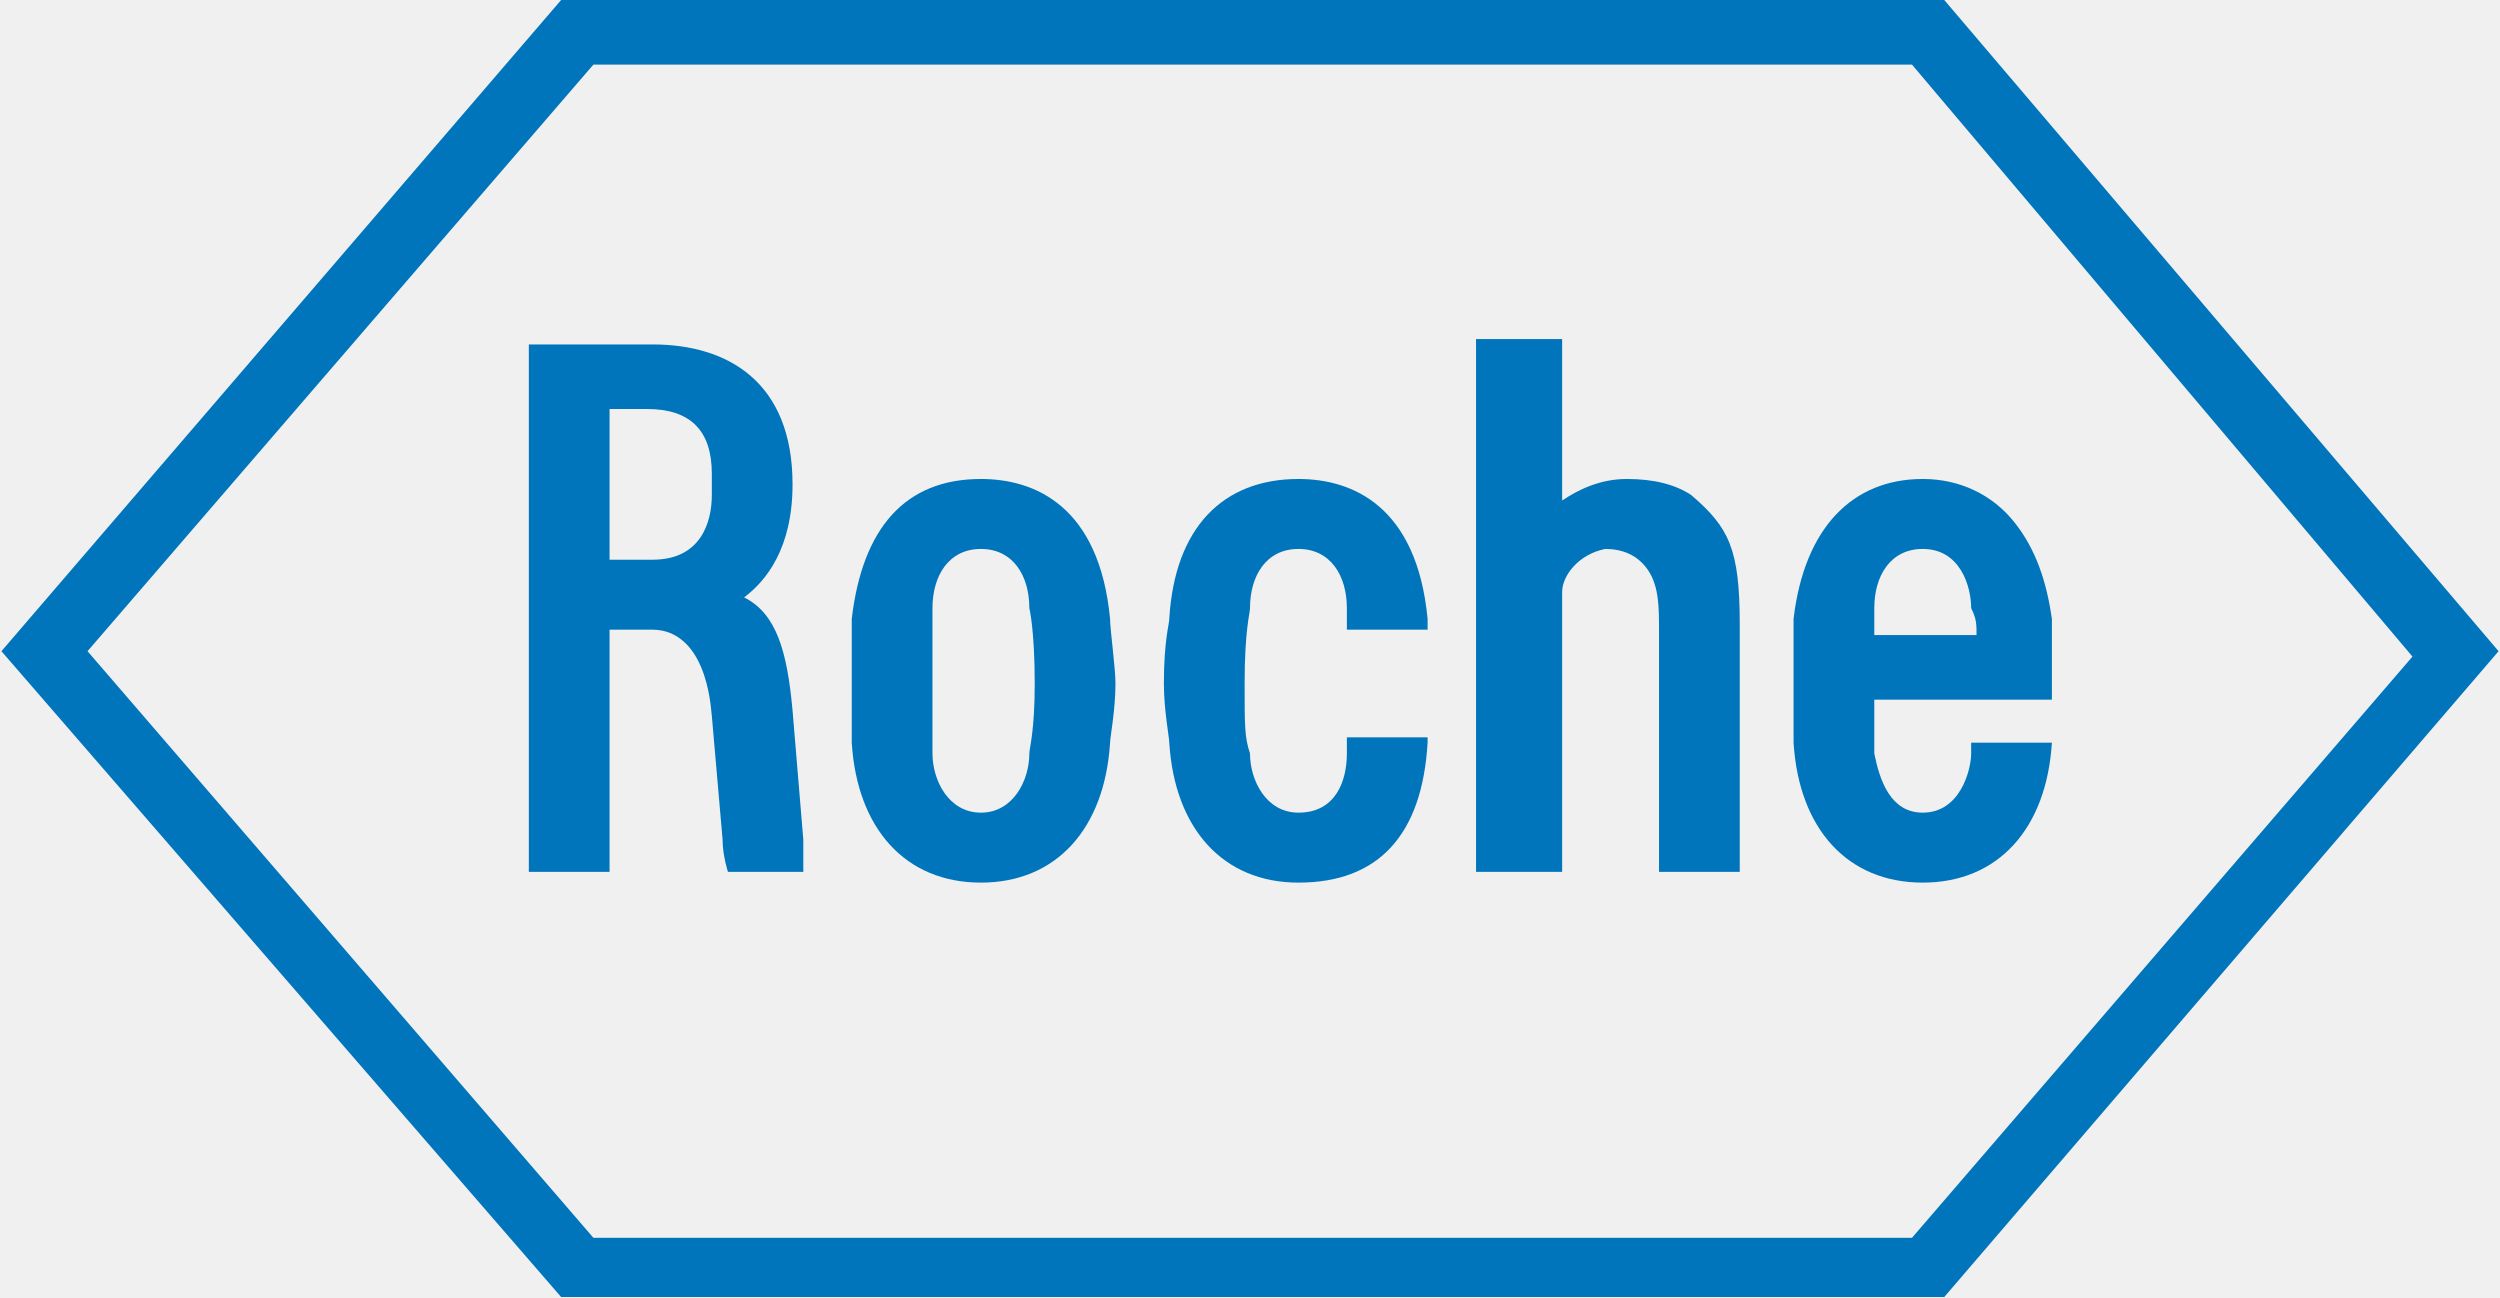
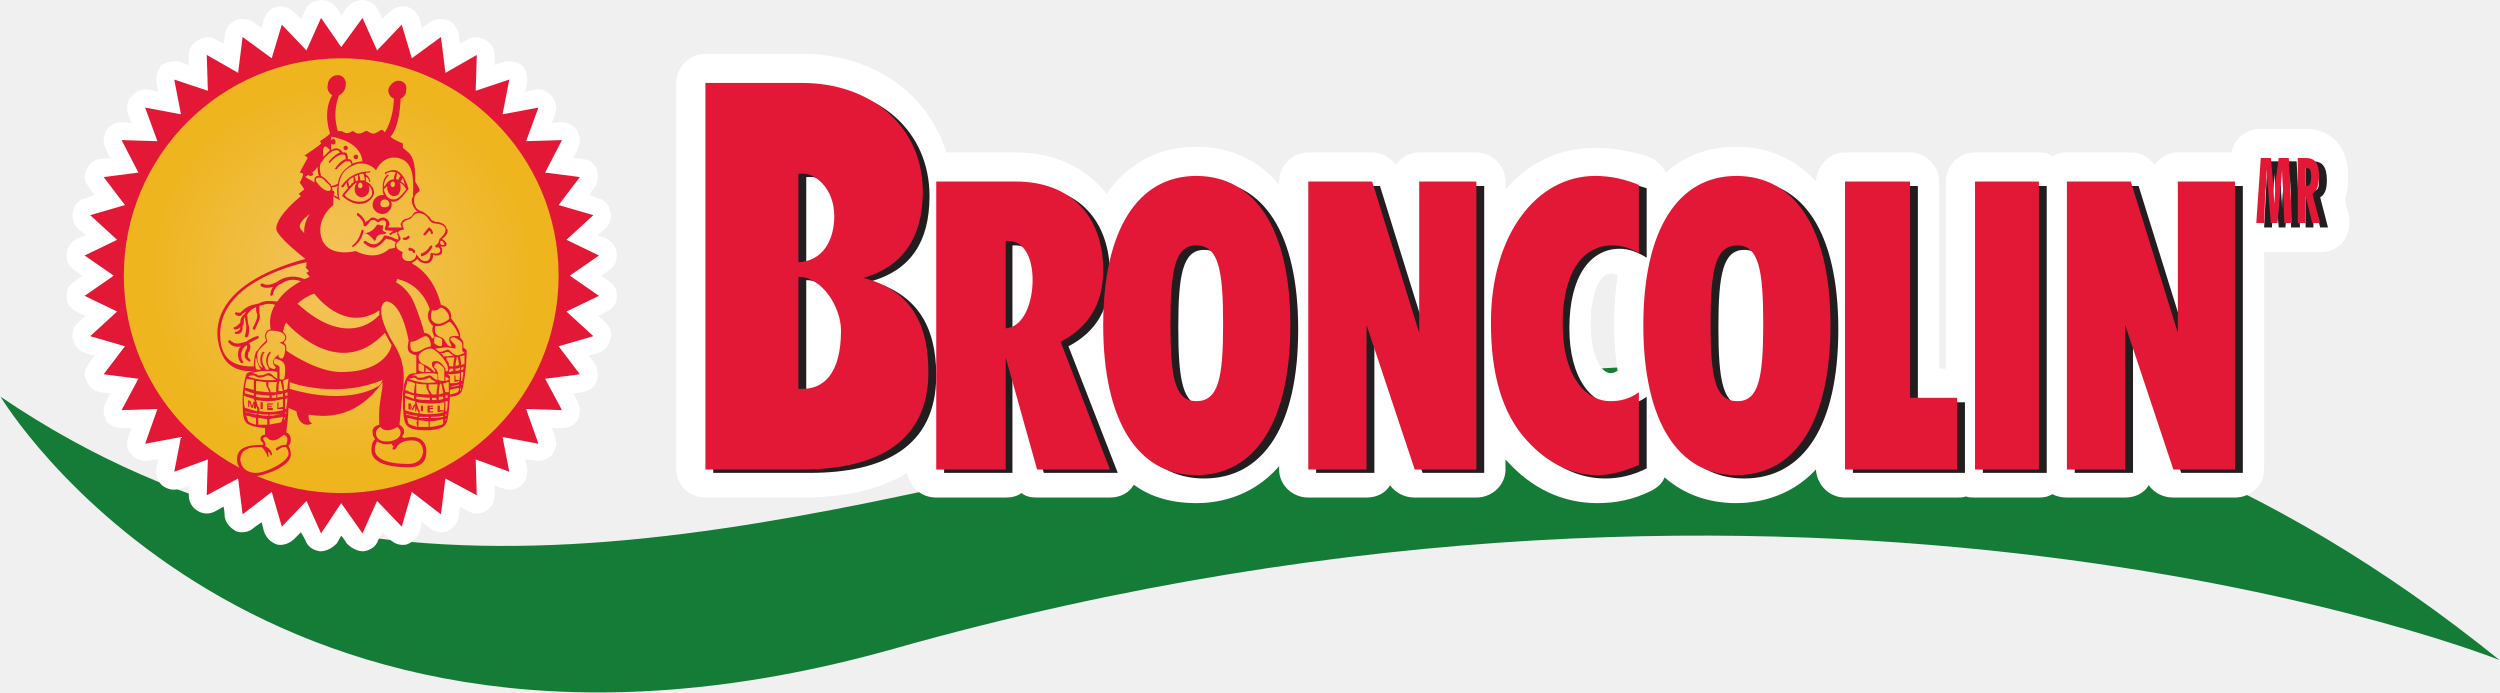
- <svg xmlns="http://www.w3.org/2000/svg" xml:space="preserve" width="771px" height="400px" version="1.0" style="shape-rendering:geometricPrecision; text-rendering:geometricPrecision; image-rendering:optimizeQuality; fill-rule:evenodd; clip-rule:evenodd" viewBox="0 0 464 241">
+ <svg xmlns="http://www.w3.org/2000/svg" xml:space="preserve" width="1444px" height="400px" version="1.0" style="shape-rendering:geometricPrecision; text-rendering:geometricPrecision; image-rendering:optimizeQuality; fill-rule:evenodd; clip-rule:evenodd" viewBox="0 0 2230 618">
  <defs>
    <style type="text/css">
   
-     .fil0 {fill:#0075BB;fill-rule:nonzero}
+     .fil1 {fill:none}
+     .fil0 {fill:#147C36;fill-rule:nonzero}
+     .fil5 {fill:#221E1F;fill-rule:nonzero}
+     .fil3 {fill:#E31837;fill-rule:nonzero}
+     .fil2 {fill:white;fill-rule:nonzero}
+     .fil4 {fill:url(#id1)}
   
  </style>
+     <clipPath id="id0">
+       <path d="M0 320l2230 0 0 298 -2230 0 0 -298zm0 0z" />
+     </clipPath>
+     <radialGradient id="id1" gradientUnits="userSpaceOnUse" gradientTransform="matrix(1 -0 -0 0.999998 0 0)" cx="304.461" cy="245.835" r="172.281" fx="304.461" fy="245.835">
+       <stop offset="0" style="stop-opacity:1; stop-color:#F3C561" />
+       <stop offset="1" style="stop-opacity:1; stop-color:#EEB51F" />
+     </radialGradient>
  </defs>
  <g id="Capa_x0020_1">
-     <g id="_2485999420736">
-       <path class="fil0" d="M314 92c-3,-2 -7,-3 -12,-3 -5,0 -9,2 -12,4l0 -30 -16 0 0 99 16 0 0 -52c0,-3 3,-7 8,-8 3,0 6,1 8,4 2,3 2,7 2,11l0 45 15 0 0 -46c0,-14 -2,-18 -9,-24z" />
-       <path class="fil0" d="M206 115c-2,-21 -14,-26 -24,-26 -14,0 -22,9 -24,26 0,1 0,4 0,12 0,5 0,10 0,11 1,16 10,26 24,26 14,0 23,-10 24,-26 0,-1 1,-6 1,-11 0,-3 -1,-10 -1,-12zm-14 12c0,9 -1,12 -1,13 0,5 -3,11 -9,11 -6,0 -9,-6 -9,-11 0,0 0,-4 0,-13 0,-10 0,-14 0,-14 0,-6 3,-11 9,-11 6,0 9,5 9,11 0,0 1,4 1,14z" />
-       <path class="fil0" d="M366 138c0,0 0,1 0,2 0,3 -2,11 -9,11 -6,0 -8,-6 -9,-11 0,-2 0,-4 0,-10l33 0c0,0 0,-5 0,-8 0,-1 0,-3 0,-7 -1,-7 -3,-13 -7,-18 -4,-5 -10,-8 -17,-8 -13,0 -22,9 -24,26 0,1 0,3 0,12 0,5 0,10 0,11 1,16 10,26 24,26 14,0 23,-10 24,-26l-15 0zm-18 -20c0,-4 0,-4 0,-5 0,-6 3,-11 9,-11 7,0 9,7 9,11 1,2 1,3 1,5l-19 0z" />
-       <path class="fil0" d="M361 0l-257 0 -104 121 104 120 257 0 103 -120 -103 -121zm-251 12l245 0 93 110 -93 108 -245 0 -94 -109 94 -109z" />
-       <path class="fil0" d="M149 156c0,0 -2,-24 -2,-24 -1,-11 -3,-18 -9,-21 4,-3 9,-9 9,-21 0,-19 -12,-26 -26,-26l-23 0 0 98 15 0 0 -45 8 0c5,0 10,4 11,16l2 23c0,3 1,6 1,6l14 0c0,0 0,-3 0,-6zm-36 -80l7 0c8,0 12,4 12,12 0,0 0,1 0,2 0,1 0,2 0,2 0,5 -2,12 -11,12l-8 0 0 -28z" />
-       <path class="fil0" d="M250 137c0,1 0,2 0,3 0,5 -2,11 -9,11 -6,0 -9,-6 -9,-11 -1,-3 -1,-5 -1,-13 0,-10 1,-13 1,-14 0,-6 3,-11 9,-11 6,0 9,5 9,11 0,0 0,1 0,4l15 0c0,-1 0,-2 0,-2 -2,-21 -14,-26 -24,-26 -14,0 -23,9 -24,26 0,1 -1,4 -1,12 0,5 1,10 1,11 1,16 10,26 24,26 15,0 23,-9 24,-26 0,0 0,-1 0,-1l-15 0z" />
+     <g id="_2486076125344">
+       <g>
+    </g>
+       <g style="clip-path:url(#id0)">
+         <g id="_2486076126496">
+           <path class="fil0" d="M0 354c661,449 1397,-438 2230,235 0,0 -608,-243 -1433,-10 -568,160 -797,-225 -797,-225z" />
+         </g>
+       </g>
+       <path class="fil1" d="M0 320l2230 0 0 298 -2230 0 0 -298zm0 0z" />
+       <g id="_2486076125984">
+         <path class="fil2" d="M309 7c0,0 -3,4 -5,7 -1,-3 -4,-7 -4,-7 -4,-5 -9,-7 -15,-7 -6,1 -11,4 -13,9 0,0 -2,5 -4,8 -2,-3 -6,-6 -6,-6 -4,-4 -10,-6 -15,-5 -6,1 -10,6 -12,11 0,0 -1,5 -2,8 -3,-2 -7,-5 -7,-5 -4,-3 -11,-4 -16,-2 -5,2 -9,7 -10,13 0,0 0,5 -1,8 -3,-1 -7,-4 -7,-4 -5,-3 -11,-2 -16,1 -5,3 -8,8 -8,13 0,0 0,6 0,9 -3,-1 -8,-3 -8,-3 -5,-1 -11,0 -16,3 -3,3 -5,8 -5,13 0,1 0,2 0,3 0,0 1,5 2,8 -4,-1 -9,-2 -9,-2 -5,-1 -11,1 -15,6 -3,3 -4,6 -4,10 0,2 0,4 1,6 0,0 2,4 3,8 -3,-1 -9,-1 -9,-1 -5,0 -11,3 -14,8 -1,3 -2,6 -2,8 0,3 1,6 2,8 0,0 2,5 4,8 -3,0 -9,1 -9,1 -5,0 -10,4 -12,9 -1,2 -2,5 -2,7 0,3 2,7 4,9 0,0 3,5 5,7 -3,1 -8,3 -8,3 -6,1 -10,6 -11,11 -1,2 -1,3 -1,4 0,4 2,9 5,12 0,0 4,3 7,6 -3,1 -8,3 -8,3 -5,3 -9,8 -9,14 0,0 0,0 0,1 0,5 2,10 7,13 0,0 4,3 7,5 -3,2 -7,5 -7,5 -5,3 -7,8 -7,13 0,0 0,1 0,1 0,6 4,11 9,13 0,0 5,3 8,4 -3,2 -7,6 -7,6 -3,3 -5,7 -5,12 0,1 0,2 1,3 1,6 5,10 11,12 0,0 5,2 8,2 -2,3 -5,7 -5,7 -2,3 -4,7 -4,10 0,2 1,4 2,6 2,6 7,9 12,10 0,0 6,1 9,1 -2,3 -4,8 -4,8 -1,2 -2,5 -2,7 0,3 1,6 2,9 3,5 9,7 14,7 0,0 6,0 9,0 -1,3 -3,8 -3,8 -1,2 -1,4 -1,6 0,3 1,7 4,10 4,4 10,6 15,5 0,0 5,-1 9,-1l-2 8c0,1 0,2 0,3 0,5 2,9 5,12 5,4 11,5 16,3 0,0 5,-1 8,-3 0,4 0,9 0,9 0,6 3,11 8,14 5,3 11,3 16,0 0,0 4,-2 7,-4 1,4 1,9 1,9 1,6 5,10 10,13 5,2 12,1 16,-3 0,0 4,-3 7,-5 1,4 2,8 2,8 2,6 6,10 12,12 5,1 11,-1 15,-5 0,0 4,-4 6,-6 2,3 4,7 4,7 2,6 7,9 13,10 6,0 11,-3 15,-7 0,0 3,-5 4,-7 2,2 5,7 5,7 4,4 9,7 15,7 6,-1 11,-4 13,-10 0,0 2,-4 4,-7 2,2 6,6 6,6 4,4 9,6 15,5 6,-2 10,-6 12,-12 0,0 1,-4 2,-8 3,2 7,5 7,5 4,4 10,5 16,3 5,-3 9,-7 10,-13 0,0 0,-5 1,-9 3,2 7,4 7,4 5,3 11,3 16,0 5,-3 8,-8 8,-14 0,0 0,-5 0,-9 3,2 8,3 8,3 5,2 11,1 16,-3 3,-3 5,-7 5,-12 0,-1 0,-2 0,-3 0,0 -1,-5 -2,-8 4,0 9,1 9,1 5,1 11,-1 15,-5 2,-3 4,-7 4,-10 0,-2 -1,-4 -1,-6 0,0 -2,-5 -3,-8 3,0 8,0 8,0 6,0 12,-2 15,-7 1,-3 2,-6 2,-9 0,-2 -1,-5 -2,-7 0,0 -2,-5 -4,-8 3,0 8,-1 8,-1 6,-1 11,-4 13,-10 1,-2 1,-4 1,-6 0,-3 -1,-7 -3,-10 0,0 -3,-4 -5,-7 3,0 8,-2 8,-2 6,-2 10,-6 11,-12 0,-1 1,-2 1,-3 0,-5 -2,-9 -5,-12 0,0 -4,-4 -7,-6 3,-1 8,-4 8,-4 5,-2 9,-7 9,-13 0,0 0,-1 0,-1 0,-5 -2,-10 -7,-13 0,0 -4,-3 -7,-5 3,-2 7,-5 7,-5 5,-3 7,-8 7,-13 0,-1 0,-1 0,-1 0,-6 -4,-11 -9,-14 0,0 -5,-2 -8,-3 3,-3 7,-6 7,-6 3,-3 5,-8 5,-12 0,-1 -1,-2 -1,-4 -1,-5 -5,-10 -11,-11 0,0 -5,-2 -8,-3 2,-2 5,-7 5,-7 2,-2 3,-6 3,-9 0,-2 0,-5 -1,-7 -2,-5 -7,-9 -13,-9 0,0 -5,-1 -8,-1 2,-3 4,-8 4,-8 1,-2 2,-5 2,-8 0,-2 -1,-5 -2,-8 -3,-5 -9,-8 -15,-8 0,0 -5,0 -8,1 1,-4 3,-8 3,-8 0,-2 1,-4 1,-6 0,-4 -2,-7 -4,-10 -4,-5 -10,-7 -15,-6 0,0 -5,1 -9,2 1,-3 2,-8 2,-8 0,-1 0,-2 0,-3 0,-5 -2,-10 -5,-13 -5,-3 -11,-4 -16,-3 0,0 -5,2 -8,3 0,-3 0,-9 0,-9 0,-5 -3,-10 -8,-13 -5,-3 -11,-4 -16,-1 0,0 -4,3 -7,4 -1,-3 -1,-8 -1,-8 -1,-6 -5,-11 -10,-13 -6,-2 -12,-1 -16,2 0,0 -4,3 -7,5 -1,-3 -2,-8 -2,-8 -2,-5 -6,-10 -12,-11 -6,-1 -11,1 -15,5 0,0 -4,3 -6,6 -2,-3 -4,-8 -4,-8 -2,-5 -7,-8 -13,-9 -6,0 -11,2 -15,7z" />
+         <g>
+           <path class="fil3" d="M304 42l19 -26 13 29 22 -23 9 30 26 -19 4 32 28 -16 -1 32 30 -10 -6 31 32 -6 -11 30 32 -1 -15 29 31 4 -19 25 31 9 -24 22 29 14 -26 18 26 18 -29 14 24 22 -31 9 19 25 -31 4 15 28 -32 -1 11 31 -32 -6 6 31 -30 -11 1 32 -28 -15 -4 32 -26 -20 -9 31 -22 -23 -13 29 -19 -27 -18 27 -13 -29 -22 23 -9 -31 -26 20 -4 -32 -28 15 1 -32 -30 11 6 -31 -32 6 11 -31 -32 1 15 -28 -31 -4 19 -25 -31 -9 24 -22 -29 -14 26 -18 -26 -18 29 -14 -24 -22 31 -9 -19 -25 31 -4 -15 -29 32 1 -11 -30 32 6 -6 -31 30 10 -1 -32 28 16 4 -32 26 19 9 -30 22 23 13 -29 18 26zm0 0l0 0 0 0z" />
+         </g>
+       </g>
+       <circle class="fil4" cx="304" cy="246" r="194" />
+       <g>
+         <path class="fil2" d="M1443 331c-2,1 -4,2 -6,2 -9,0 -18,-16 -18,-44 0,-20 5,-45 19,-45 2,0 3,1 5,2 -2,13 -3,28 -3,44 0,15 1,29 3,41l0 0zm653 -138c0,0 -3,-8 -4,-15 2,-6 3,-12 3,-21 0,-31 -20,-42 -38,-42l-7 0c-2,0 -3,0 -4,0 -1,0 -3,0 -4,0l-9 0c-2,0 -3,0 -4,0 -1,0 -2,0 -3,0l-9 0c-13,0 -24,9 -26,21l-48 0c-9,0 -16,5 -21,11 -5,-7 -13,-11 -21,-11l-57 0c-5,0 -9,1 -13,4 -3,-3 -7,-4 -12,-4l-57 0c-15,0 -26,12 -26,26l0 167 -6 0 0 -167c0,-14 -12,-26 -26,-26l-58 0c-14,0 -25,12 -26,26 -18,-20 -42,-31 -71,-31 -25,0 -46,8 -63,23 -3,-6 -8,-11 -15,-14 -15,-5 -31,-8 -48,-8 -32,0 -59,13 -80,37l0 -7c0,-14 -12,-26 -26,-26l-51 0c-9,0 -16,5 -21,11 -5,-7 -13,-11 -21,-11l-57 0c-14,0 -26,12 -26,26l0 3c-18,-22 -43,-34 -74,-34 -34,0 -61,15 -80,42 -18,-23 -46,-37 -81,-37l-62 0c-16,-52 -65,-88 -129,-88l-86 0c-14,0 -26,12 -26,26l0 345c0,14 12,25 26,25l86 0c43,0 73,-9 94,-22 2,12 12,22 26,22l62 0c5,0 10,-1 14,-4 4,3 8,4 14,4l65 0c9,0 17,-4 21,-11 1,0 1,0 1,0 15,11 34,16 55,16 15,0 48,-3 74,-33l0 3c0,14 12,25 26,25l52 0c9,0 17,-4 21,-11 5,7 13,11 22,11l55 0c14,0 26,-11 26,-25l0 -9c23,26 51,39 82,39 16,0 32,-3 48,-11 6,-3 10,-7 12,-12 17,15 39,23 64,23 14,0 46,-3 71,-30 1,14 12,25 26,25l100 0c3,0 5,0 8,-1 2,1 5,1 8,1l57 0c5,0 9,-1 12,-3 4,2 8,3 13,3l52 0c9,0 17,-4 21,-11 5,7 13,11 22,11l55 0c14,0 26,-11 26,-25l0 -194 0 0c1,0 2,0 3,0 1,0 2,0 3,0l6 0c1,0 2,0 3,0 1,0 2,0 3,0l7 0c1,0 2,0 2,0 1,0 2,0 3,0l7 0c1,0 2,0 4,0 0,0 1,0 2,0l7 0c8,0 16,-3 21,-10 3,-4 5,-10 5,-16 0,-2 0,-4 0,-6z" />
+       </g>
+       <g>
+         <path class="fil5" d="M1769 422l57 0 0 -256 -57 0 0 256zm-58 -256l-58 0 0 256 100 0 0 -63 -42 0 0 -193zm-374 126c0,46 10,80 32,105 18,20 40,30 63,30 13,0 25,-3 37,-9l0 -64c-8,6 -17,8 -25,8 -24,0 -44,-24 -44,-69 0,-47 19,-71 45,-71 8,0 16,3 24,8l0 -62c-12,-4 -25,-7 -39,-7 -52,0 -93,52 -93,131l0 0zm613 -126l0 135 -42 -135 -57 0 0 256 52 0 0 -128 43 128 55 0 0 -256 -51 0zm-677 135l-42 -135 -57 0 0 256 52 0 0 -128 43 128 55 0 0 -256 -51 0 0 135zm283 61c-19,0 -23,-22 -23,-70 0,-47 4,-69 23,-69 20,0 24,22 24,69 0,48 -4,70 -24,70l0 0zm0 -201c-52,0 -83,47 -83,133 0,86 31,133 83,133 53,0 84,-47 84,-133 0,-86 -31,-133 -84,-133l0 0zm-482 201c-19,0 -23,-22 -23,-70 0,-47 4,-69 23,-69 20,0 24,22 24,69 0,48 -4,70 -24,70l0 0zm0 -201c-52,0 -83,47 -83,133 0,86 31,133 83,133 53,0 84,-47 84,-133 0,-86 -31,-133 -84,-133l0 0zm-171 136l0 -78 3 0c14,0 22,14 22,34 0,21 -8,43 -25,44l0 0zm87 -52c0,-48 -28,-79 -77,-79l-71 0 0 256 61 0 0 -99 28 99 66 0 -44 -113c25,-13 37,-34 37,-64l0 0zm-267 106l-4 0 0 -101c21,0 38,27 38,49 0,39 -16,52 -34,52l0 0zm-4 -193l5 0c9,0 27,13 27,39 0,21 -10,40 -32,41l0 -80zm58 93c35,-10 52,-35 52,-76 0,-58 -45,-97 -107,-97l-86 0 0 344 86 0c66,0 113,-23 113,-87 0,-46 -19,-73 -58,-84z" />
+       </g>
+       <g>
+         <path class="fil3" d="M1762 419l57 0 0 -257 -57 0 0 257zm-58 -257l-58 0 0 257 100 0 0 -64 -42 0 0 -193zm-374 126c0,46 10,81 32,105 18,20 40,31 63,31 13,0 25,-4 37,-9l0 -65c-8,6 -17,8 -25,8 -24,0 -43,-24 -43,-69 0,-46 18,-70 44,-70 8,0 16,2 24,7l0 -61c-12,-5 -25,-8 -39,-8 -52,0 -93,52 -93,131l0 0zm613 -126l0 135 -42 -135 -57 0 0 257 52 0 0 -129 43 129 55 0 0 -257 -51 0zm-677 135l-42 -135 -57 0 0 257 52 0 0 -129 43 129 55 0 0 -257 -51 0 0 135zm284 61c-20,0 -24,-21 -24,-69 0,-48 4,-70 24,-70 19,0 23,22 23,70 0,48 -4,69 -23,69l0 0zm-1 -201c-52,0 -83,48 -83,133 0,86 31,134 83,134 53,0 84,-48 84,-134 0,-85 -31,-133 -84,-133l0 0zm-482 201c-19,0 -23,-21 -23,-69 0,-48 4,-70 23,-70 20,0 24,22 24,70 0,48 -4,69 -24,69l0 0zm0 -201c-52,0 -83,48 -83,133 0,86 31,134 83,134 53,0 84,-48 84,-134 0,-85 -31,-133 -84,-133l0 0zm-170 136l0 -78 2 0c14,0 22,14 22,35 0,20 -8,42 -24,43l0 0zm87 -52c0,-48 -29,-79 -78,-79l-71 0 0 257 62 0 0 -100 28 100 65 0 -44 -114c25,-13 38,-34 38,-64l0 0zm-268 106l-4 0 0 -100c21,0 38,27 38,48 0,39 -16,52 -34,52l0 0zm-4 -192l5 0c9,0 27,12 27,38 0,21 -10,40 -32,41l0 -79zm58 93c35,-10 53,-36 53,-77 0,-58 -46,-97 -108,-97l-86 0 0 345 86 0c66,0 113,-24 113,-87 0,-47 -19,-74 -58,-84z" />
+       </g>
+       <g>
+         <path class="fil5" d="M2023 144l10 0 2 23c0,6 1,12 1,19 0,-10 1,-16 1,-19l3 -23 9 0 3 59 -8 0 0 -27c0,-6 -1,-12 -1,-21l-4 48 -6 0 -4 -48c0,8 -1,14 -1,21l-1 27 -7 0 3 -59zm0 0l0 0 0 0z" />
+       </g>
+       <g>
+         <path class="fil5" d="M2065 170c3,0 4,-3 4,-8 0,-6 -1,-8 -4,-8 -1,0 -1,0 -1,0l0 16c0,0 0,0 1,0l0 0zm-8 -26l7 0c8,0 12,5 12,17 0,8 -2,13 -6,15l7 27 -7 0 -6 -24 0 24 -7 0 0 -59zm0 0l0 0 0 0z" />
+       </g>
+       <g>
+         <path class="fil3" d="M2017 141l9 0 2 22c0,6 1,13 1,19 1,-10 1,-16 1,-19l3 -22 9 0 3 58 -7 0 -1 -27c0,-5 -1,-12 -1,-20l-4 47 -6 0 -4 -48c0,8 0,15 -1,21l-1 27 -7 0 4 -58zm0 0l0 0 0 0z" />
+       </g>
+       <g>
+         <path class="fil3" d="M2058 166c3,0 4,-3 4,-8 0,-6 -1,-8 -4,-8 0,0 -1,0 -1,0l0 16c0,0 0,0 1,0l0 0zm-8 -25l7 0c8,0 12,4 12,16 0,8 -2,14 -6,16l7 26 -7 0 -6 -24 0 24 -7 0 0 -58zm0 0l0 0 0 0z" />
+       </g>
+       <g>
+         <path class="fil3" d="M409 339l-3 0 0 -4 -1 0 0 6 4 -1 0 -1zm-92 -197c2,0 2,-1 2,-2 0,-1 0,-2 -2,-2 -1,0 -2,1 -2,2 0,1 1,2 2,2l0 0zm97 173c-2,1 -3,1 -5,2 0,0 0,0 -1,0 -3,0 -5,-2 -6,-3 -1,-1 -2,-2 -3,-2 -1,0 -2,1 -3,1 -2,1 -3,1 -4,1 -2,-1 -3,-2 -4,-3 3,0 6,-1 10,-1 3,0 6,1 8,1 0,-1 0,-2 0,-3 0,0 -2,-2 -4,-4 -1,-1 -1,-3 3,-3 6,3 7,5 7,6 0,0 0,4 0,6 1,1 2,2 2,2 0,0 0,0 0,0l0 0zm0 10c-1,0 -2,0 -3,1 0,-4 -1,-7 -1,-8 1,0 3,-1 4,-1 0,3 0,5 0,8l0 0zm-1 4c0,1 -1,1 -2,1 0,-1 0,-1 0,-2 1,0 2,-1 2,-1 0,1 0,2 0,2l0 0zm-1 11c0,0 -1,0 -1,0 0,-3 0,-5 0,-8 1,0 1,0 2,0 0,3 -1,6 -1,8l0 0zm0 3c-1,0 -1,1 -1,1 0,-1 0,-1 0,-1 0,0 0,0 1,0 0,0 0,0 0,0l0 0zm-1 3c0,1 0,2 -1,3 0,-1 0,-2 1,-3 0,0 0,0 0,0 0,0 0,0 0,0l0 0zm-5 -19c0,-4 1,-7 1,-8 0,0 1,0 1,-1 0,2 1,4 1,8 -1,0 -2,0 -3,1l0 0zm4 1c0,1 0,2 0,2 -2,1 -3,1 -4,1 0,-1 0,-1 0,-2 1,0 2,0 4,-1l0 0zm-1 13c-2,1 -5,1 -8,1 0,-2 0,-4 0,-4 0,0 0,-1 0,-1l0 0 0 -1 0 0c-1,-2 -3,-2 -3,-2 0,0 0,0 0,0 4,0 8,0 12,-1 0,2 0,5 -1,8l0 0zm0 3c-3,1 -5,1 -8,1 0,0 0,0 0,0 3,-1 6,-1 8,-2 0,1 0,1 0,1l0 0zm-1 6c0,0 0,0 0,0 -3,1 -5,2 -7,2 0,-1 0,-3 0,-4 3,-1 5,-1 8,-2 0,2 0,3 -1,4l0 0zm-8 -11c-1,0 -2,1 -3,1 0,-1 0,-1 0,-4 2,1 3,2 3,2l0 1zm0 11c-1,0 -2,0 -3,0 -1,-4 -2,-7 -2,-8 2,0 3,-1 5,-1 0,3 0,6 0,9l0 0zm-1 5c0,0 -1,0 -2,0 0,0 0,-1 0,-2 1,0 2,0 2,-1 0,1 0,2 0,3l0 0zm-1 12c0,0 0,0 -1,0 0,-3 0,-6 0,-9 1,0 2,0 2,0 0,3 0,6 -1,9l0 0zm0 4c0,0 -1,0 -1,0 0,0 0,-1 0,-1 0,0 1,0 1,0 0,0 0,1 0,1l0 0zm0 3c-1,1 -1,2 -2,3 1,-1 1,-2 1,-3 0,0 0,0 1,0 0,0 0,0 0,0l0 0zm-3 -6c-7,2 -15,2 -21,1l0 -1c0,-1 0,-2 -1,-3 0,-1 -1,-3 -2,-6 7,1 15,2 25,0 0,2 0,6 -1,9l0 0zm0 4c-4,1 -8,1 -11,1 0,0 0,0 0,-1 3,0 7,0 11,-1 0,0 0,0 0,1l0 0zm0 6c-1,1 -1,1 -1,1 -4,1 -8,2 -11,2 0,-2 0,-3 0,-5 4,0 8,-1 12,-2 0,2 0,3 0,4l0 0zm-13 -5c-3,0 -6,0 -9,0 1,-1 1,-1 1,-1 2,0 5,0 8,0 0,1 0,1 0,1l0 0zm0 8c-4,0 -6,0 -9,0 0,-2 0,-4 0,-6 3,0 6,1 9,1 0,2 0,3 0,5l0 0zm-9 -12c-6,-1 -10,-2 -12,-3 0,-4 0,-7 0,-11 1,1 4,2 9,3 0,1 0,2 0,3l-1 0 -1 2c0,1 0,1 0,2 0,-1 -1,-1 -1,-2l-1 -3 -2 0 0 5 2 1 0 -2c0,-1 0,-2 0,-3l1 5 1 0 2 -4c0,1 0,2 0,2l0 3 1 0 0 -3c0,1 1,2 1,2 0,1 1,1 1,2l0 1zm-1 3c-5,0 -8,-2 -10,-2 0,0 0,-1 0,-1 2,1 5,2 10,2 0,1 0,1 0,1l0 0zm0 9c-5,-1 -8,-3 -8,-3 0,-1 -1,-3 -1,-5 2,0 5,1 9,2 -1,1 -1,3 0,6l0 0zm-11 -30c2,0 5,1 8,2l0 3c-5,-2 -8,-3 -8,-3 0,0 0,0 0,0 0,-1 0,-2 0,-2l0 0zm2 -11c2,0 4,1 7,2 0,1 -1,5 -1,9 -4,-1 -7,-3 -8,-3 1,-4 2,-6 2,-8l0 0zm6 -3c1,0 2,1 2,1 1,1 2,1 4,1 1,0 3,0 5,-1 1,0 2,-1 3,-1 0,0 1,1 2,2 1,0 3,2 4,2 -11,2 -20,-1 -25,-3 2,0 4,-1 5,-1l0 0zm14 18c0,1 0,2 0,2 -4,0 -8,0 -12,-1 0,0 0,-1 0,-2 4,0 8,1 12,1l0 0zm-2 -7c1,2 1,3 2,4 -5,0 -8,0 -12,-1 0,-3 0,-7 0,-9 3,1 6,1 9,1 0,2 0,4 1,5l0 0zm8 9c-1,0 -3,0 -4,0 0,0 0,-1 0,-2 1,0 3,0 4,0 0,0 0,1 0,2l0 0zm-4 -5c-1,-2 -2,-3 -3,-5 0,0 0,-2 0,-4 3,0 5,0 8,0 0,2 -1,5 -1,9 -1,0 -3,0 -4,0l0 0zm-3 -19c3,0 5,0 8,1 0,0 0,0 0,0 0,5 0,5 0,6 0,0 0,0 1,0 -2,-1 -4,-2 -5,-3 -1,-1 -2,-2 -3,-2 -1,0 -3,1 -4,1 -1,1 -3,1 -4,1 -2,0 -2,0 -3,0 0,-1 -1,-1 -2,-2 -1,0 -2,0 -3,0 3,-1 8,-2 15,-2l0 0zm-12 -19c-6,0 -4,-9 -4,-9 6,0 10,-5 13,-5 5,0 5,9 5,9 0,0 -4,1 -6,2 -2,1 -4,3 -8,3l0 0zm-17 -62c0,0 1,-3 1,-3 23,5 29,27 29,27 -5,9 3,15 3,15 -2,4 1,9 1,9 0,0 -1,2 -1,2 0,0 -1,0 -1,0 -2,-5 -7,-5 -7,-5 0,-2 -5,-18 -10,-29 -6,-12 -15,-16 -15,-16l0 0zm4 -39c0,-2 -3,-5 -2,-6 1,-2 5,-2 5,-2 0,-1 -2,-4 -1,-6 2,-3 6,-3 7,-4 2,-1 3,-7 11,-4 5,2 5,7 9,8 2,1 9,0 11,5 1,4 -4,8 -5,9 -1,1 0,4 -4,6 0,1 0,2 1,2 0,0 2,-1 3,1 1,2 0,4 -2,4 -3,1 -5,-1 -6,0 -1,0 1,7 -5,7 -5,0 -7,-6 -8,-6 0,0 0,6 -7,6 -4,0 -7,-3 -5,-8 0,0 -6,-2 -6,-6 0,-3 4,-4 4,-6l0 0zm-5 8c-3,1 -5,1 -5,1 -13,12 -30,2 -30,2 0,0 -26,7 -31,-13 -4,-17 11,-28 11,-28 0,0 0,-3 0,-8 2,2 3,2 3,2l3 2 -1 -3c-1,-9 0,-16 4,-22 4,-5 10,-7 13,-8 0,0 1,0 1,0 10,-1 15,6 15,6 0,0 6,-14 20,-11 13,3 14,17 13,34 0,1 -1,2 -1,3 0,6 3,9 5,11 -3,0 -4,2 -5,4 -1,0 -1,1 -2,1 0,0 -1,1 -2,1 -1,0 -4,1 -5,3 0,1 -1,1 -1,2 0,1 1,2 1,3 -5,0 -10,0 -12,0 0,-1 1,-2 1,-3 0,-2 -1,-4 -3,-5 -3,-2 -5,0 -6,0 0,0 -1,1 -1,1 -3,-2 -6,-3 -8,0l-3 2c0,0 0,1 0,1 -2,-6 -6,-8 -7,-9 0,0 -1,0 -1,1 0,0 0,1 0,1 0,0 6,4 6,9 0,1 1,1 1,1 1,0 1,0 3,-2l2 -3c2,-1 4,-1 6,1 1,1 2,0 3,-1 1,0 2,-1 4,0 1,1 1,2 1,3 0,2 -1,3 -1,3l0 1 0 1c0,0 1,1 8,1 -1,0 -2,1 -3,2 -1,0 -1,0 -1,0 0,1 0,1 0,1 1,1 2,1 2,0 1,-1 3,-1 5,-2 0,0 0,1 0,1 0,1 0,2 1,3 0,1 0,1 0,2 0,0 0,0 0,1 -2,-1 -4,-1 -5,-2 -4,-1 -7,-3 -8,-1 -3,5 -6,7 -9,7 -4,0 -7,-3 -7,-3 0,0 -1,0 -1,0 -1,0 -1,1 -1,2 1,0 4,4 9,4 3,0 7,-3 11,-8 1,0 3,1 5,1 1,1 3,2 4,2 -1,1 -1,2 -1,3 0,0 0,1 0,2l0 0zm-9 76c0,0 3,6 6,11 0,0 -4,24 -45,24 -20,0 -43,-15 -49,-19 0,-1 0,-1 0,-2 0,0 0,-1 0,-1l0 0c0,-2 -1,-3 -2,-4 0,0 0,0 0,-1 1,0 2,-2 2,-4 0,-2 -1,-3 -3,-5 1,-3 1,-6 3,-8 0,0 46,54 88,9l0 0zm14 89c0,6 -8,8 -12,8 -7,0 -10,-3 -10,-8 0,-3 4,-5 4,-5 0,0 2,3 6,3 5,0 9,-3 9,-3 0,0 3,2 3,5l0 0zm10 7c9,0 10,7 10,10 0,3 -2,11 -13,11 -5,0 -30,0 -30,-13 0,-4 2,-7 2,-7 0,0 6,4 13,2 0,0 0,2 2,2 0,0 0,0 0,0 0,0 -2,2 -1,3 2,1 4,-2 4,-3 2,-2 5,-5 13,-5l0 0zm-29 -49c0,0 -25,19 -80,3 0,-2 0,-4 0,-6 10,4 48,13 83,-2 0,0 -1,3 -3,5l0 0zm-82 3c-1,1 -2,1 -3,1 0,-4 -1,-7 -1,-8 1,-1 4,-2 5,-2 0,1 -1,6 -1,9l0 0zm0 6c-1,0 -1,0 -2,0 0,-1 0,-1 0,-2 1,0 1,-1 2,-1 0,1 0,2 0,3l0 0zm-1 12c0,0 -1,0 -1,0 0,-3 0,-6 0,-9 1,0 1,0 2,-1 0,4 -1,7 -1,10l0 0zm-1 4c0,0 0,-1 0,-1 0,0 0,0 1,0 0,0 0,0 0,1 -1,0 -1,0 -1,0l0 0zm0 2c0,0 0,1 0,1 0,1 0,2 -1,3 0,-1 0,-2 1,-3 0,-1 0,-1 0,-1l0 0zm2 21c0,3 -1,4 -1,5 -2,0 -5,0 -9,3 -1,1 0,2 1,2 1,-1 5,-4 8,-3 0,1 2,2 2,6 0,7 -20,17 -29,17 -11,0 -14,-8 -14,-12 0,-10 11,-11 14,-11 2,0 3,0 5,0 1,1 4,4 5,8 0,1 2,1 1,-1 0,-2 -1,-4 1,-2 0,0 1,1 1,2 0,1 2,0 1,-2 -1,-3 -4,-5 -6,-6 0,0 0,0 0,0 1,-1 0,-4 -1,-5 -1,-1 -1,-3 2,-3 1,0 2,3 6,3 5,0 9,-5 10,-5 1,0 3,2 3,4l0 0zm-26 -13c0,-3 0,-5 0,-6 3,0 5,1 8,1 0,1 0,3 0,5 -3,0 -6,0 -8,0l0 0zm-1 -12c-5,-1 -10,-3 -11,-3 -1,-4 -1,-7 -1,-11 2,1 5,2 9,3 0,1 1,2 1,3l-1 -1 -1 3c0,0 -1,1 -1,1 0,0 0,-1 0,-1l-1 -3 -2 -1 0 6 1 0 0 -2c0,0 0,-1 0,-2l2 5 1 0 1 -4c0,1 0,1 0,2l0 2 2 1 0 -3c0,1 0,1 1,2 0,1 0,1 0,2l0 1zm-1 3c-4,-1 -8,-2 -9,-2 -1,-1 -1,-1 -1,-1 2,1 6,2 11,2 0,0 -1,1 -1,1l0 0zm0 9c-5,-1 -7,-3 -7,-3 -1,-2 -1,-4 -2,-5 2,0 5,1 9,2 0,1 0,3 0,6l0 0zm-10 -31c1,1 4,2 8,3 0,1 0,2 0,2 -5,-1 -8,-2 -8,-2 0,-1 0,-1 0,-1 0,0 0,-1 0,-2l0 0zm2 -10c1,0 4,1 6,1 0,2 0,6 0,9 -4,-1 -7,-2 -8,-2 1,-4 1,-7 2,-8l0 0zm6 -3c1,0 1,1 2,1 1,0 1,1 3,1 2,0 4,-1 5,-1 1,-1 3,-1 3,-1 1,0 2,1 3,1 1,1 2,2 4,3 -11,1 -20,-1 -25,-3 1,-1 3,-1 5,-1l0 0zm13 -4c2,0 5,0 8,1l0 5c0,0 0,1 0,1 -2,-1 -3,-2 -4,-3 -1,-1 -2,-2 -4,-2 -1,0 -2,1 -3,1 -2,1 -3,1 -5,1 -1,0 -2,0 -2,-1 -1,0 -1,0 -3,-1 -1,0 -1,0 -2,0 3,-1 7,-2 15,-2l0 0zm-7 -2c0,0 0,0 0,1 0,0 -4,0 -4,-1 -1,-2 -1,-9 0,-10 1,3 2,8 4,10l0 0zm17 9c0,-1 0,-9 0,-10 0,-1 -1,-2 -4,-3 -1,-1 -1,-1 -1,-1 0,0 0,0 0,0 0,0 0,0 0,-1 0,-1 0,-2 1,-3 5,1 9,3 9,9 0,2 0,7 -1,9 0,1 -4,1 -4,0l0 0zm-1 11c0,-4 0,-7 1,-9 0,0 1,0 1,0 0,1 1,4 2,9 -2,0 -3,0 -4,0l0 0zm-1 6c0,-1 0,-2 0,-3 2,0 3,0 5,-1 0,1 0,2 0,3 -1,0 -3,0 -5,1l0 0zm-7 -2c0,1 0,1 0,2 -4,0 -9,0 -12,-1l0 -2c3,0 7,1 12,1l0 0zm6 2c-2,0 -3,0 -4,0 0,-1 0,-2 0,-2 1,0 2,0 4,-1 0,1 0,2 0,3l0 0zm-5 -5c0,-2 -1,-3 -2,-5 0,-1 0,-2 0,-4 2,0 5,0 8,0 -1,1 -1,4 -1,9 -2,0 -3,0 -5,0l0 0zm-3 -4c1,1 1,3 2,4 -5,0 -9,-1 -12,-1 0,-4 0,-7 0,-9 3,0 6,1 9,1 0,1 0,4 1,5l0 0zm1 24c0,0 0,1 0,1 -3,0 -6,0 -9,-1 0,0 0,0 0,-1 3,1 6,1 9,1l0 0zm-8 -3l0 -1c0,-1 0,-2 -1,-3 -1,-1 -1,-3 -2,-6 6,1 15,2 24,-1 0,3 0,6 0,10 -7,2 -15,2 -21,1l0 0zm21 5c0,1 -1,3 -1,4 0,0 0,0 -1,1 -4,1 -7,1 -10,2 0,-2 0,-4 0,-5 4,-1 8,-1 12,-2l0 0zm-12 -1c0,0 0,-1 0,-1 4,0 8,0 12,-1 0,0 0,0 0,0 -4,1 -8,2 -12,2l0 0zm14 -61c0,1 0,9 -3,10 0,0 -2,0 -3,-2 0,0 0,-2 0,-2 0,0 -1,2 -2,2 -5,5 -2,8 -1,9 1,1 0,3 -2,2 -1,0 -2,-1 -3,-1 -4,-7 1,-13 1,-13 0,0 0,0 0,-1 0,0 0,0 -1,0 0,0 -6,6 -1,14 0,1 0,1 1,1 -1,1 -1,1 -2,1 -1,0 -2,-1 -2,-2 -5,-7 -1,-13 -1,-13 1,0 1,0 0,-1 0,0 0,0 -1,0 0,0 -5,6 0,14 0,0 0,0 0,0 -4,0 -5,-8 -5,-11 0,-6 9,-10 9,-13 0,-1 -1,-2 -1,-4 0,-3 2,-5 4,-5 11,0 13,4 13,6 0,5 -5,4 -5,5 0,0 5,1 5,4l0 0zm-28 17c-28,1 -30,-18 -30,-29 0,-49 77,-64 77,-64 0,0 0,3 0,4 0,0 -1,0 -1,0 0,1 3,3 3,4 0,1 -2,1 -2,1 0,1 3,4 3,4 -2,1 -4,2 -5,2 -7,-3 -15,-3 -22,1 0,0 0,0 0,0 0,0 0,0 0,0 -10,7 -15,3 -15,3 -1,0 -2,0 -2,1 0,0 0,1 0,1 1,1 4,3 11,1 -1,2 -2,4 -2,6 -1,1 0,2 1,2 0,0 1,-1 1,-1 1,-7 7,-10 8,-10 0,0 0,0 0,0 5,-4 12,-4 17,-2 -11,6 -17,12 -21,18 -1,0 -1,0 -1,0 -9,-1 -12,0 -16,2 -2,0 -3,1 -5,1 -3,1 -6,2 -11,7 0,0 -1,0 -1,0 -1,0 -2,0 -2,0 0,-1 -1,-1 -1,0 -1,0 -1,1 -1,1 1,1 2,2 4,2 1,0 2,0 3,-2 1,-1 2,-1 3,-2 0,1 -1,1 -1,2l-1 1c-1,1 -3,2 -3,7 -1,1 -3,3 -5,4 -1,0 -1,0 -1,1 0,1 1,1 2,1 1,0 3,-1 4,-2 0,2 -1,3 -3,4 -1,0 -2,0 -2,1 0,1 1,1 2,1 5,0 5,-4 5,-7l1 -2c0,-3 0,-5 1,-6l1 6c1,5 -1,11 -1,11 0,0 0,1 1,1 1,0 1,0 2,-1 0,0 2,-6 0,-11l-1 -8c1,-2 4,-5 6,-6 1,0 2,-1 2,-1 0,2 0,5 1,6 0,2 1,3 -4,13 0,0 0,1 1,1 0,1 1,0 1,0 5,-10 5,-12 4,-14 0,-1 0,-5 0,-7 4,-1 7,-3 14,-1 -5,8 -5,16 -4,22 0,0 0,0 0,0 -3,0 -5,3 -5,6 0,2 1,3 1,3l0 1c0,0 -2,2 -3,3 -1,1 -3,3 -4,5 0,0 -2,2 -2,2 -2,5 -2,11 -2,13l0 0zm45 -119c-2,-2 -4,-4 -4,-6 0,-5 9,-11 9,-11 -6,8 -5,17 -5,17l0 0zm4 -52c0,1 1,1 2,1 1,0 2,-1 2,-2 0,0 -1,-1 -1,-1 2,-1 3,-3 5,-5 0,2 0,5 1,8 -1,0 -2,0 -3,1 -1,1 -1,3 -1,5 -2,-2 -5,-3 -8,-5 0,0 1,-1 3,-2l0 0zm63 125c0,0 -26,33 -73,-10 0,0 6,-6 15,-9 0,0 26,36 58,15 0,0 0,2 0,4l0 0zm-48 -119c4,3 6,6 4,8 -1,1 -5,0 -8,-3 -3,-3 -6,-6 -4,-8 2,-1 5,-1 8,3l0 0zm6 8c0,0 0,0 0,0 0,-1 0,-2 0,-3 1,0 3,0 5,-1 -1,3 -1,7 0,10 0,0 -2,-1 -4,-2 1,-1 1,-1 1,-2 0,-1 -1,-2 -2,-2l0 0zm-9 -26l2 -3c3,-3 4,-4 7,-6 2,-1 4,-1 5,-1 1,1 2,2 2,2 -5,2 -10,8 -10,8 0,1 0,1 0,1 1,1 1,1 1,0 0,0 7,-8 12,-7 1,0 2,0 2,4 -4,1 -9,7 -9,8 -1,0 -1,1 0,1 0,0 1,0 1,0 1,-2 6,-6 8,-7 2,0 3,0 4,0 0,1 1,1 1,3 -5,3 -11,8 -12,17 -2,1 -5,2 -6,2 0,-2 -1,-2 -2,-3 -3,-4 -5,-5 -7,-6 -2,-8 -1,-11 1,-13l0 0zm2 -13c0,-1 2,0 3,1 1,1 1,1 2,2 -2,2 -3,3 -6,6 0,-3 -1,-7 1,-9l0 0zm6 -3c0,0 1,1 2,1 1,0 2,-1 2,-2 0,-2 -1,-3 -2,-3 -1,0 -1,1 -2,1 0,-1 0,-2 0,-3 0,0 26,3 28,22 0,0 -4,0 -9,2 0,-2 -1,-3 -1,-3 -1,-1 -2,-1 -3,-1 0,-4 -1,-6 -3,-6 -1,0 -1,0 -2,0 0,-1 -1,-2 -3,-3 -2,-1 -4,-1 -7,1 0,0 0,0 0,0 0,-2 0,-4 0,-6l0 0zm101 90c0,1 -3,1 -3,0 -1,0 -1,-3 0,-3 1,-1 3,2 3,3l0 0zm-11 59c0,0 4,1 7,-2 1,-1 4,0 6,3 2,2 3,6 2,7 -1,1 -6,4 -9,4 -4,0 -9,-3 -6,-12l0 0zm2 29l0 -5c0,-2 7,1 7,2l0 4c0,2 -1,2 -2,2 -1,0 -5,-2 -5,-3l0 0zm-9 21l0 3c0,2 0,2 -1,2 -1,0 -4,-1 -4,-2l0 -5c0,-2 5,1 5,2l0 0zm1 1c0,0 5,3 5,4 0,0 -3,0 -5,0 0,0 1,-3 0,-4l0 0zm16 26c0,0 0,1 0,2 -1,0 -3,1 -4,1 0,-1 0,-2 0,-3 1,0 3,0 4,0l0 0zm-4 -2c0,-5 1,-8 1,-9 0,0 1,-1 1,-1 1,2 1,4 2,9 -1,0 -3,1 -4,1l0 0zm5 -12c-1,0 -4,0 -5,-1 -1,0 0,-6 -1,-7 0,0 -1,-3 -3,-4 0,-1 0,-4 3,-4 7,4 6,6 6,7 0,0 0,8 0,9l0 0zm-1 -20c4,5 5,9 4,11 -1,1 -1,0 -2,0 0,-1 1,-2 -4,-7 -3,-3 -9,-2 -8,1 0,1 0,2 1,3 1,1 2,3 2,4 0,0 0,0 -1,0 0,-1 -6,-6 -10,-7 -2,-1 -4,-3 -4,-7 0,-2 5,-7 11,-7 3,0 10,7 11,9l0 0zm0 -2c0,-1 -1,-2 -2,-3 1,0 2,0 3,0 1,-1 2,-1 3,-1 0,0 1,0 2,1 1,1 2,2 4,2 -4,1 -7,1 -10,1l0 0zm9 11c0,1 0,2 0,2 -1,0 -2,1 -4,1 1,-1 0,-1 0,-2 1,0 1,0 1,-1 1,0 2,0 3,0l0 0zm-3 -2c-1,-1 -1,-2 -1,-3 -1,-1 -1,-2 -2,-3 0,-1 0,-1 0,-2 2,0 5,0 7,0 0,1 -1,4 -1,8 -1,0 -2,0 -3,0l0 0zm1 -39c3,3 6,8 7,12 0,0 -6,-1 -8,1 -2,2 1,6 1,7 1,0 0,2 -1,1 -3,-1 -4,-5 -6,-7 -3,-2 -9,-2 -7,-11 0,0 5,1 11,-3 1,-1 2,-1 3,0l0 0zm11 22c0,0 0,-4 0,-4 0,-2 -3,-5 -3,-5 0,0 2,-5 -8,-17 0,0 2,-9 -9,-12 0,0 -5,-26 -26,-37l1 -1c2,-1 3,-2 4,-3 1,2 4,4 8,4 5,0 6,-5 6,-8l0 0c1,1 2,1 4,1 2,0 3,-1 4,-2 0,-1 0,-1 0,-2 0,-1 0,-2 0,-3 -1,0 -1,0 -1,-1 1,0 3,0 3,0 1,0 2,-1 2,-2 0,-1 -1,-3 -3,-4 0,0 0,0 -1,-1 2,-1 5,-4 5,-7 0,-1 0,-1 -1,-2 -1,-5 -7,-6 -10,-6l-2 -1c-1,0 -2,-1 -3,-3 -1,-1 -3,-3 -6,-5 -3,-1 -8,-2 -8,-11 0,-6 5,-6 5,-8 0,-2 -3,-6 -4,-8 0,-3 1,-18 -5,-25 -2,-2 -6,-5 -6,-5 0,0 0,-3 0,-4 0,0 -8,-3 -11,-6 0,0 8,-7 9,-34 3,-1 5,-4 5,-8 1,-4 -2,-8 -7,-8 -4,0 -8,4 -9,8 0,4 2,7 5,8 0,4 -1,19 -8,30 0,0 -1,-1 -2,-2 -1,-1 -4,2 -7,3 -3,1 -6,-2 -7,-2 -1,-1 -4,2 -6,2 -4,1 -5,-2 -7,-2 -6,4 -8,0 -10,0 -2,0 -3,0 -3,0 -5,-17 0,-29 1,-32 3,-1 6,-5 6,-9 1,-5 -3,-9 -7,-9 -5,0 -9,4 -9,9 -1,4 1,7 4,9 -9,15 -2,34 -2,34 -1,2 -9,7 -9,7 1,1 1,2 1,2 0,1 -15,11 -15,11 2,0 3,2 3,2 -4,7 -7,13 -7,13 1,0 3,1 3,1 0,3 -3,8 -3,8 3,4 4,6 4,6 -1,1 -5,4 -5,4 1,1 2,2 2,2 -17,14 -22,24 -22,29 0,7 26,27 26,27 -87,24 -83,67 -74,86 8,17 28,14 28,14l0 0c0,0 -4,1 -6,2 -2,3 -4,15 -4,23 0,16 1,18 3,21 3,4 17,5 17,5 0,4 0,6 0,6 0,0 -2,0 -3,1 -2,2 -1,5 1,6 1,1 0,2 0,2 -13,0 -23,2 -23,13 0,4 3,15 15,15 9,0 33,-9 33,-19 0,-6 -2,-7 -2,-8 0,-1 2,-1 2,-6 0,-5 -4,-6 -4,-6 2,-16 2,-22 2,-22 0,0 2,1 7,3l0 0c3,17 14,11 14,11 -4,-2 -3,-8 -3,-8 18,3 44,2 66,-29 0,0 0,5 -1,9 0,2 -3,13 -2,29 0,0 -6,1 -6,6 0,6 2,5 2,7 0,1 -3,1 -3,10 0,11 15,15 33,15 14,0 16,-8 16,-14 0,-11 -8,-15 -20,-12 0,0 0,-1 -2,-1 0,0 6,-6 -2,-11 0,0 1,-11 3,-31 3,-23 -3,-33 -11,-46 -14,-26 -7,-33 -3,-33 6,1 14,9 19,34 1,3 -5,12 7,14l0 16c0,0 -4,0 -6,1 -2,2 -6,5 -6,22 0,13 1,19 2,21 1,3 4,7 18,7 15,0 18,-4 19,-7 2,-3 3,-23 3,-23 0,0 8,0 10,-4 2,-2 5,-23 5,-37 0,-1 -2,-2 -3,-3l0 0zm-37 -81c1,-1 5,-1 9,-8 1,-1 0,-1 0,-2 -1,0 -1,0 -2,1 -3,5 -7,6 -7,6 -1,0 -1,1 -1,2 0,0 1,1 1,1l0 0zm-12 -6c0,0 1,1 1,1 0,0 2,-1 3,1 0,0 0,1 1,1 1,-1 1,-1 1,-2 -1,-2 -4,-3 -5,-3 -1,0 -1,1 -1,2l0 0zm15 -13c2,-2 3,-4 4,-4 0,0 1,1 1,2 0,0 0,1 1,1 0,0 1,-1 1,-1 0,-1 -1,-3 -2,-4 -1,-1 -1,-1 -2,-1 -1,1 -3,4 -4,5 -1,1 -1,2 0,2 0,0 1,0 1,0l0 0zm-56 -5c0,0 -1,0 -1,1 0,0 -2,9 -8,13 0,0 -1,1 0,1 0,1 1,1 1,0 7,-4 9,-13 9,-14 0,0 0,-1 -1,-1l0 0zm10 9c1,2 2,0 2,-1 1,-4 5,-4 7,-4 2,0 3,-2 1,-2 -2,-1 -2,-1 -2,-3 0,0 1,-2 0,-3 0,-1 -1,1 -2,0 -2,-1 -3,-1 -4,1 -4,6 -10,6 -10,6 4,1 7,5 8,6l0 0zm10 -36c2,0 4,2 4,4 0,2 -2,3 -4,3 -3,0 -4,-1 -4,-3 0,-2 1,-4 4,-4l0 0zm-1 -9c1,-1 2,-2 3,-3 0,0 0,1 0,1 0,5 3,8 6,8 4,0 6,-3 6,-8 0,-1 0,-3 -1,-4 3,1 5,4 6,6 -1,1 -6,9 -11,9 -6,0 -8,-5 -9,-9l0 0zm8 -7c1,0 2,1 2,2 0,2 -1,3 -2,3 -1,0 -2,-1 -2,-3 0,-1 1,-2 2,-2l0 0zm4 -8c1,1 2,2 3,3 -1,1 -2,3 -2,4 0,-1 -1,-1 -1,-1 -1,0 -1,0 -1,0 0,-3 1,-5 1,-6l0 0zm5 5c1,2 1,4 2,6 -1,-1 -2,-2 -4,-3 1,-1 1,-2 2,-3l0 0zm-18 32c4,0 8,-4 8,-8 0,-2 0,-3 -1,-4 1,1 2,1 3,1 6,0 12,-11 13,-11l0 0 0 -1c-3,-9 -6,-14 -11,-16 -5,-1 -10,2 -10,2 0,0 0,1 0,1 0,1 1,1 1,0 0,0 4,-3 9,-1 -1,1 -2,3 -2,6 0,0 0,0 0,0 -2,0 -4,1 -5,2 -2,2 -3,4 -4,5 0,0 0,0 0,0 0,-6 3,-9 4,-10 0,0 1,0 0,-1 0,0 0,0 -1,0 -1,1 -4,4 -4,11 0,2 0,5 1,7 0,0 -1,0 -1,0 -5,0 -9,4 -9,9 0,4 4,8 9,8l0 0zm-26 -26c1,-1 2,-2 3,-2 -1,1 -2,3 -2,6 0,4 3,7 6,7 4,0 7,-3 7,-7 0,-1 0,-1 0,-1 0,-1 0,-2 -1,-3 1,1 1,1 2,2 1,2 3,6 0,9 -3,3 -6,4 -10,4 -6,0 -12,-4 -13,-6 1,-1 4,-5 8,-9l0 0zm0 -7c0,1 0,2 0,5 0,0 -1,0 -2,1 0,1 -1,2 -2,2 0,-2 -1,-4 -1,-4 1,-2 3,-3 5,-4l0 0zm4 -2c0,1 0,3 0,5 -1,0 -1,0 -2,1 0,-3 -1,-4 -1,-5 1,0 2,0 3,-1l0 0zm4 10c0,1 -1,2 -2,2 -1,0 -2,-1 -2,-2 0,-2 1,-3 2,-3 1,0 2,1 2,3l0 0zm1 -11c0,1 1,3 1,6 -1,0 -2,0 -3,0 -1,0 -1,0 -1,0 0,-3 -1,-5 -1,-5 1,-1 3,-1 4,-1l0 0zm7 22c4,-4 2,-9 0,-11 -1,-2 -3,-3 -5,-4 0,-2 0,-3 0,-4 2,0 3,3 3,4 0,0 0,1 1,0 0,0 0,0 0,0 0,-1 -1,-5 -4,-6 0,-1 0,-1 0,-2 1,0 2,0 3,0 0,0 1,0 1,-1 0,0 -1,-1 -1,0 -18,0 -24,13 -25,13 0,1 0,1 1,1 0,0 1,0 1,0 0,0 1,-2 3,-4 0,1 0,2 1,5 -3,3 -5,6 -5,6l0 1 0 0c0,0 7,7 15,7 4,0 8,-1 11,-5l0 0zm29 37c0,0 3,1 5,-2 0,0 0,-1 0,-1 -1,-1 -1,-1 -2,0 -1,1 -2,1 -2,1 -1,0 -2,0 -2,1 0,0 0,1 1,1l0 0zm-112 145l-1 0 0 6 5 0 0 -2 -4 1 0 -5zm127 8l2 0 0 -5 -2 0 0 5zm-145 -67c0,0 -1,-1 -1,0 -1,0 -6,2 -10,5l-4 1c-7,2 -9,-2 -10,-2 0,-1 -1,-1 -1,0 -1,0 -1,1 -1,1 1,1 4,6 12,4 -1,0 -1,1 -2,2 -3,7 1,13 2,13 0,0 1,0 1,0 1,0 1,-1 0,-2 0,0 -3,-4 0,-10 1,-2 2,-3 4,-4 0,0 0,1 0,1 0,2 0,3 -1,3 0,1 -1,2 -1,4 -1,4 3,6 3,6 1,1 1,1 2,0 0,-1 0,-1 -1,-2 0,0 -2,-1 -1,-4 0,-1 0,-2 1,-2 0,-1 1,-3 1,-5 0,-1 -1,-2 -1,-3 4,-2 8,-4 8,-4 0,0 1,-1 0,-2l0 0zm162 62l-2 0 0 6 5 -1 0 -1 -3 0 0 -4zm-9 3l3 0 0 -1 -3 0 0 -1 3 0 0 -1 -5 0 0 6 5 0 0 -1 -3 0 0 -2zm-75 -231c1,0 2,-1 2,-2 0,-1 -1,-2 -2,-2 -1,0 -2,1 -2,2 0,1 1,2 2,2l0 0zm-76 231l2 0 0 -6 -2 0 0 6zm7 -2l3 0 0 -1 -3 0 0 -1 4 0 0 -1 -5 0 0 6 5 0 0 -2 -4 0 0 -1zm0 0l0 0 0 0z" />
+       </g>
    </g>
  </g>
</svg>
